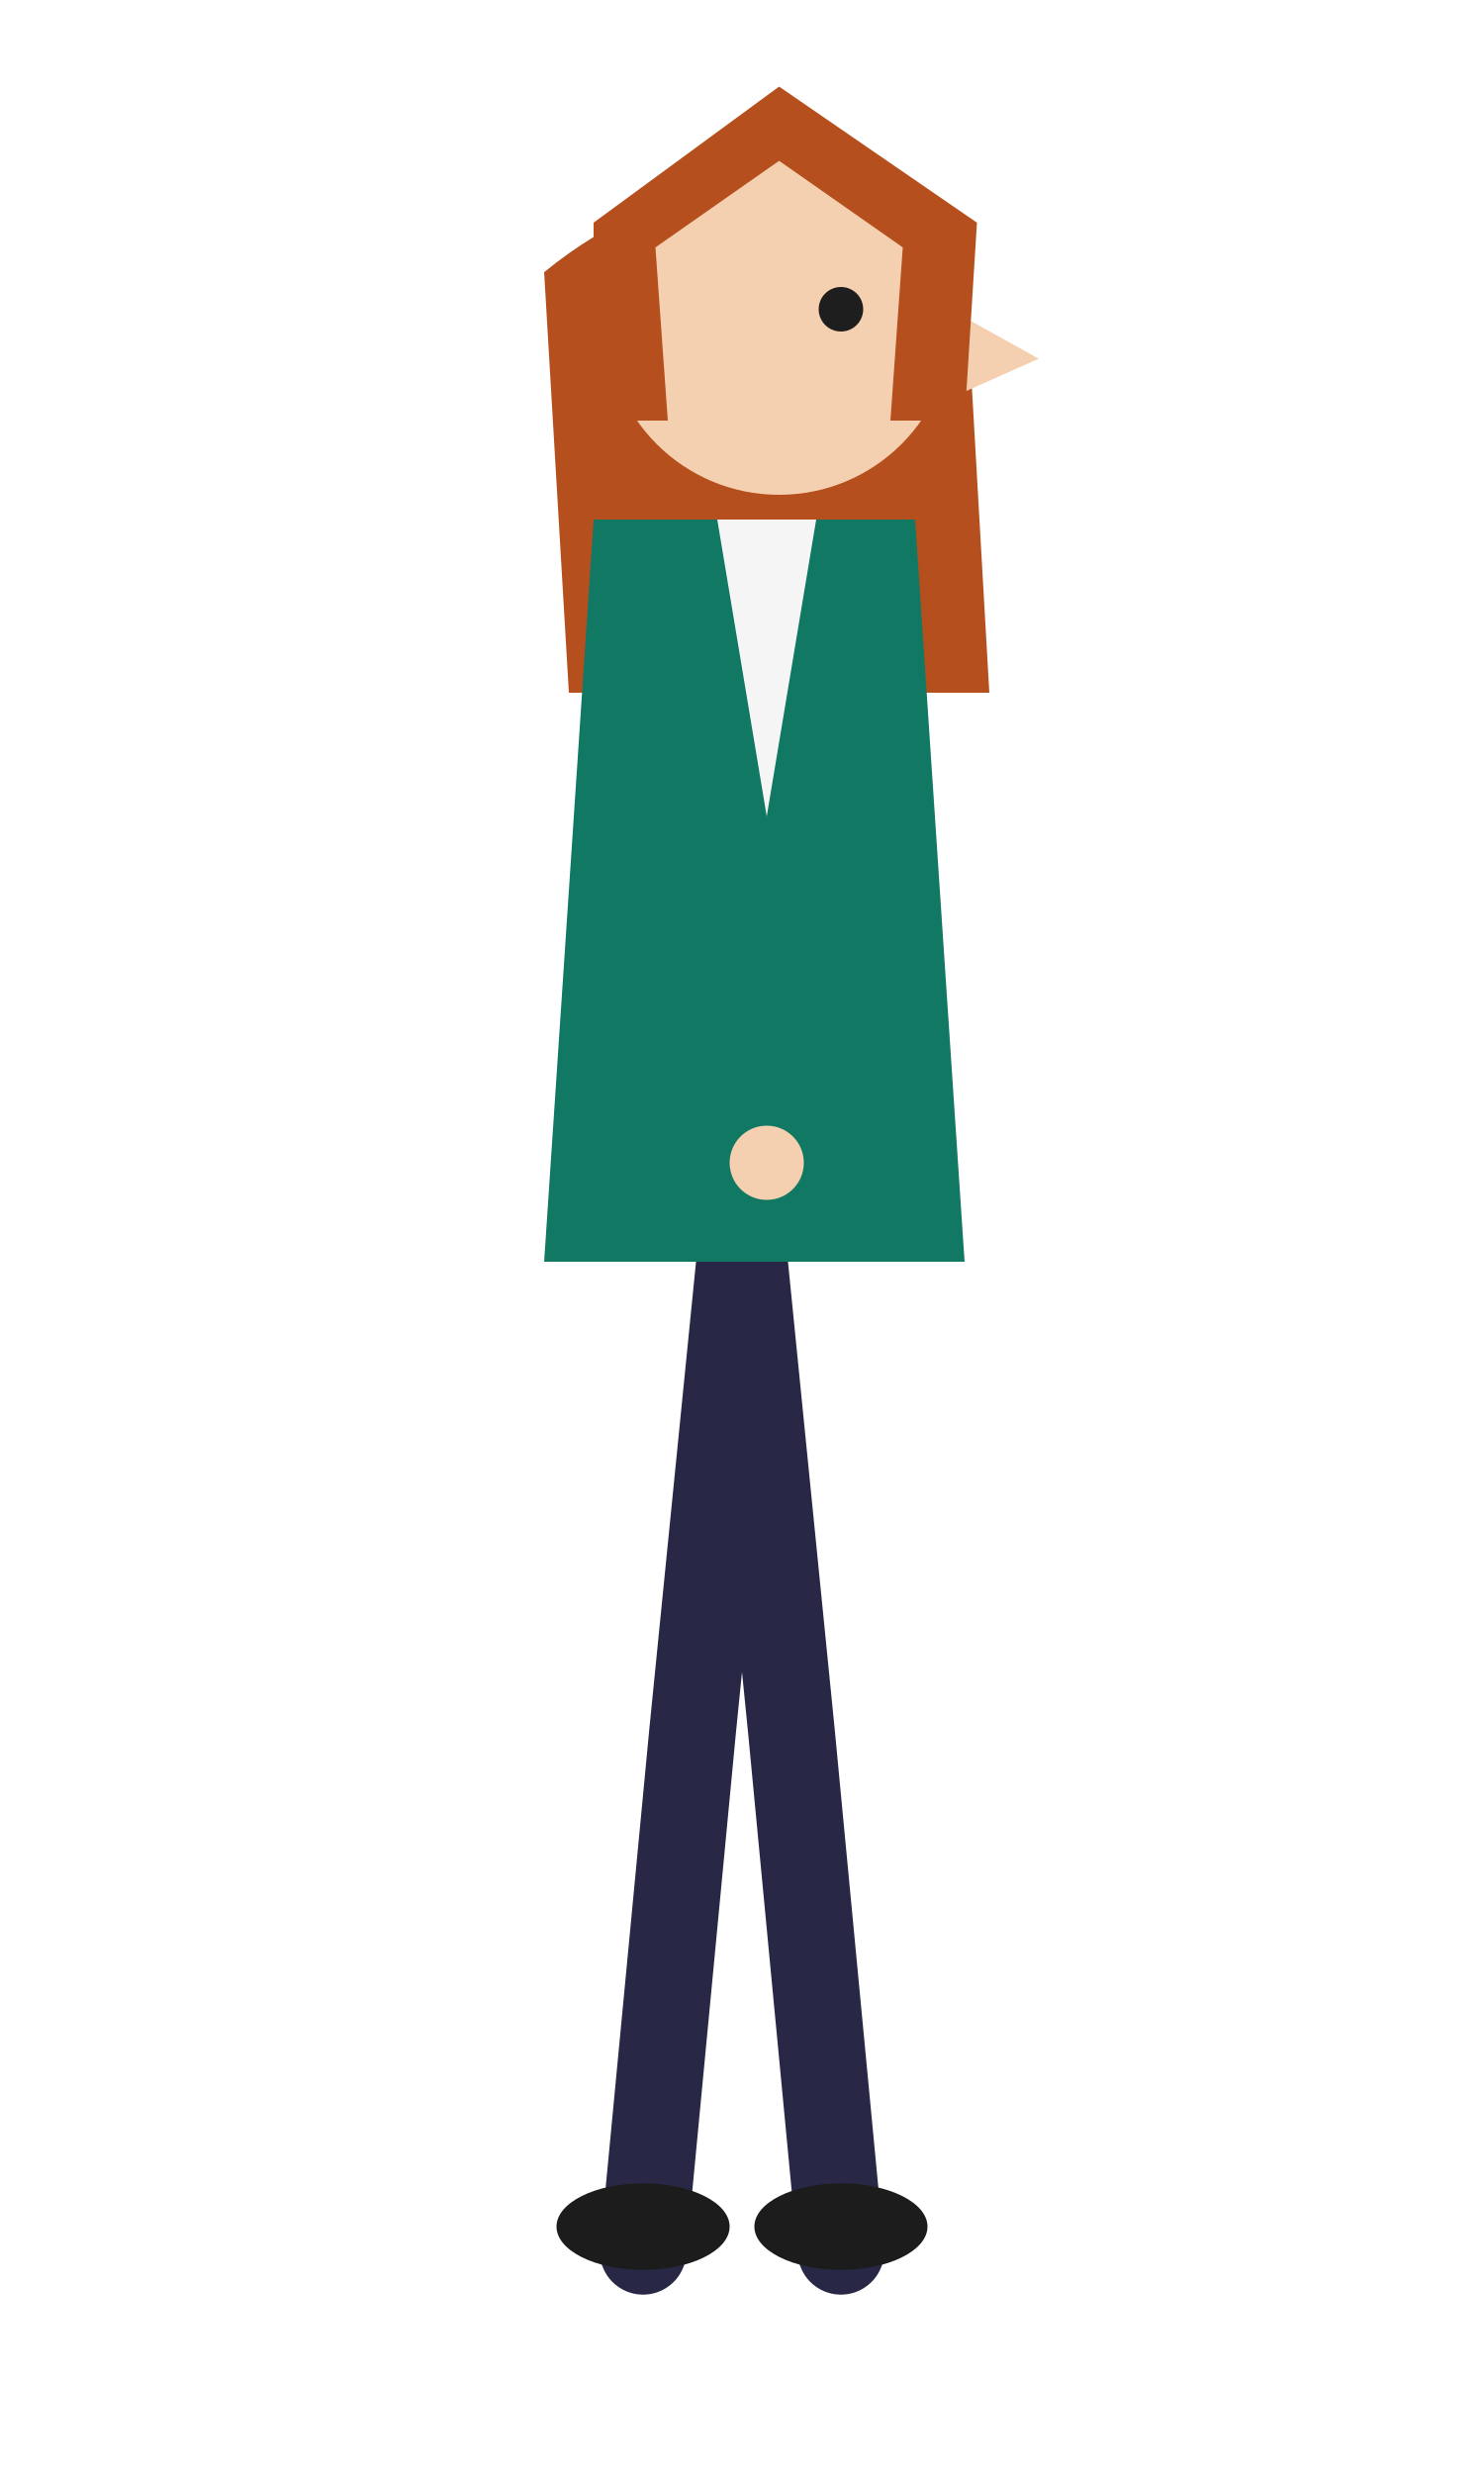
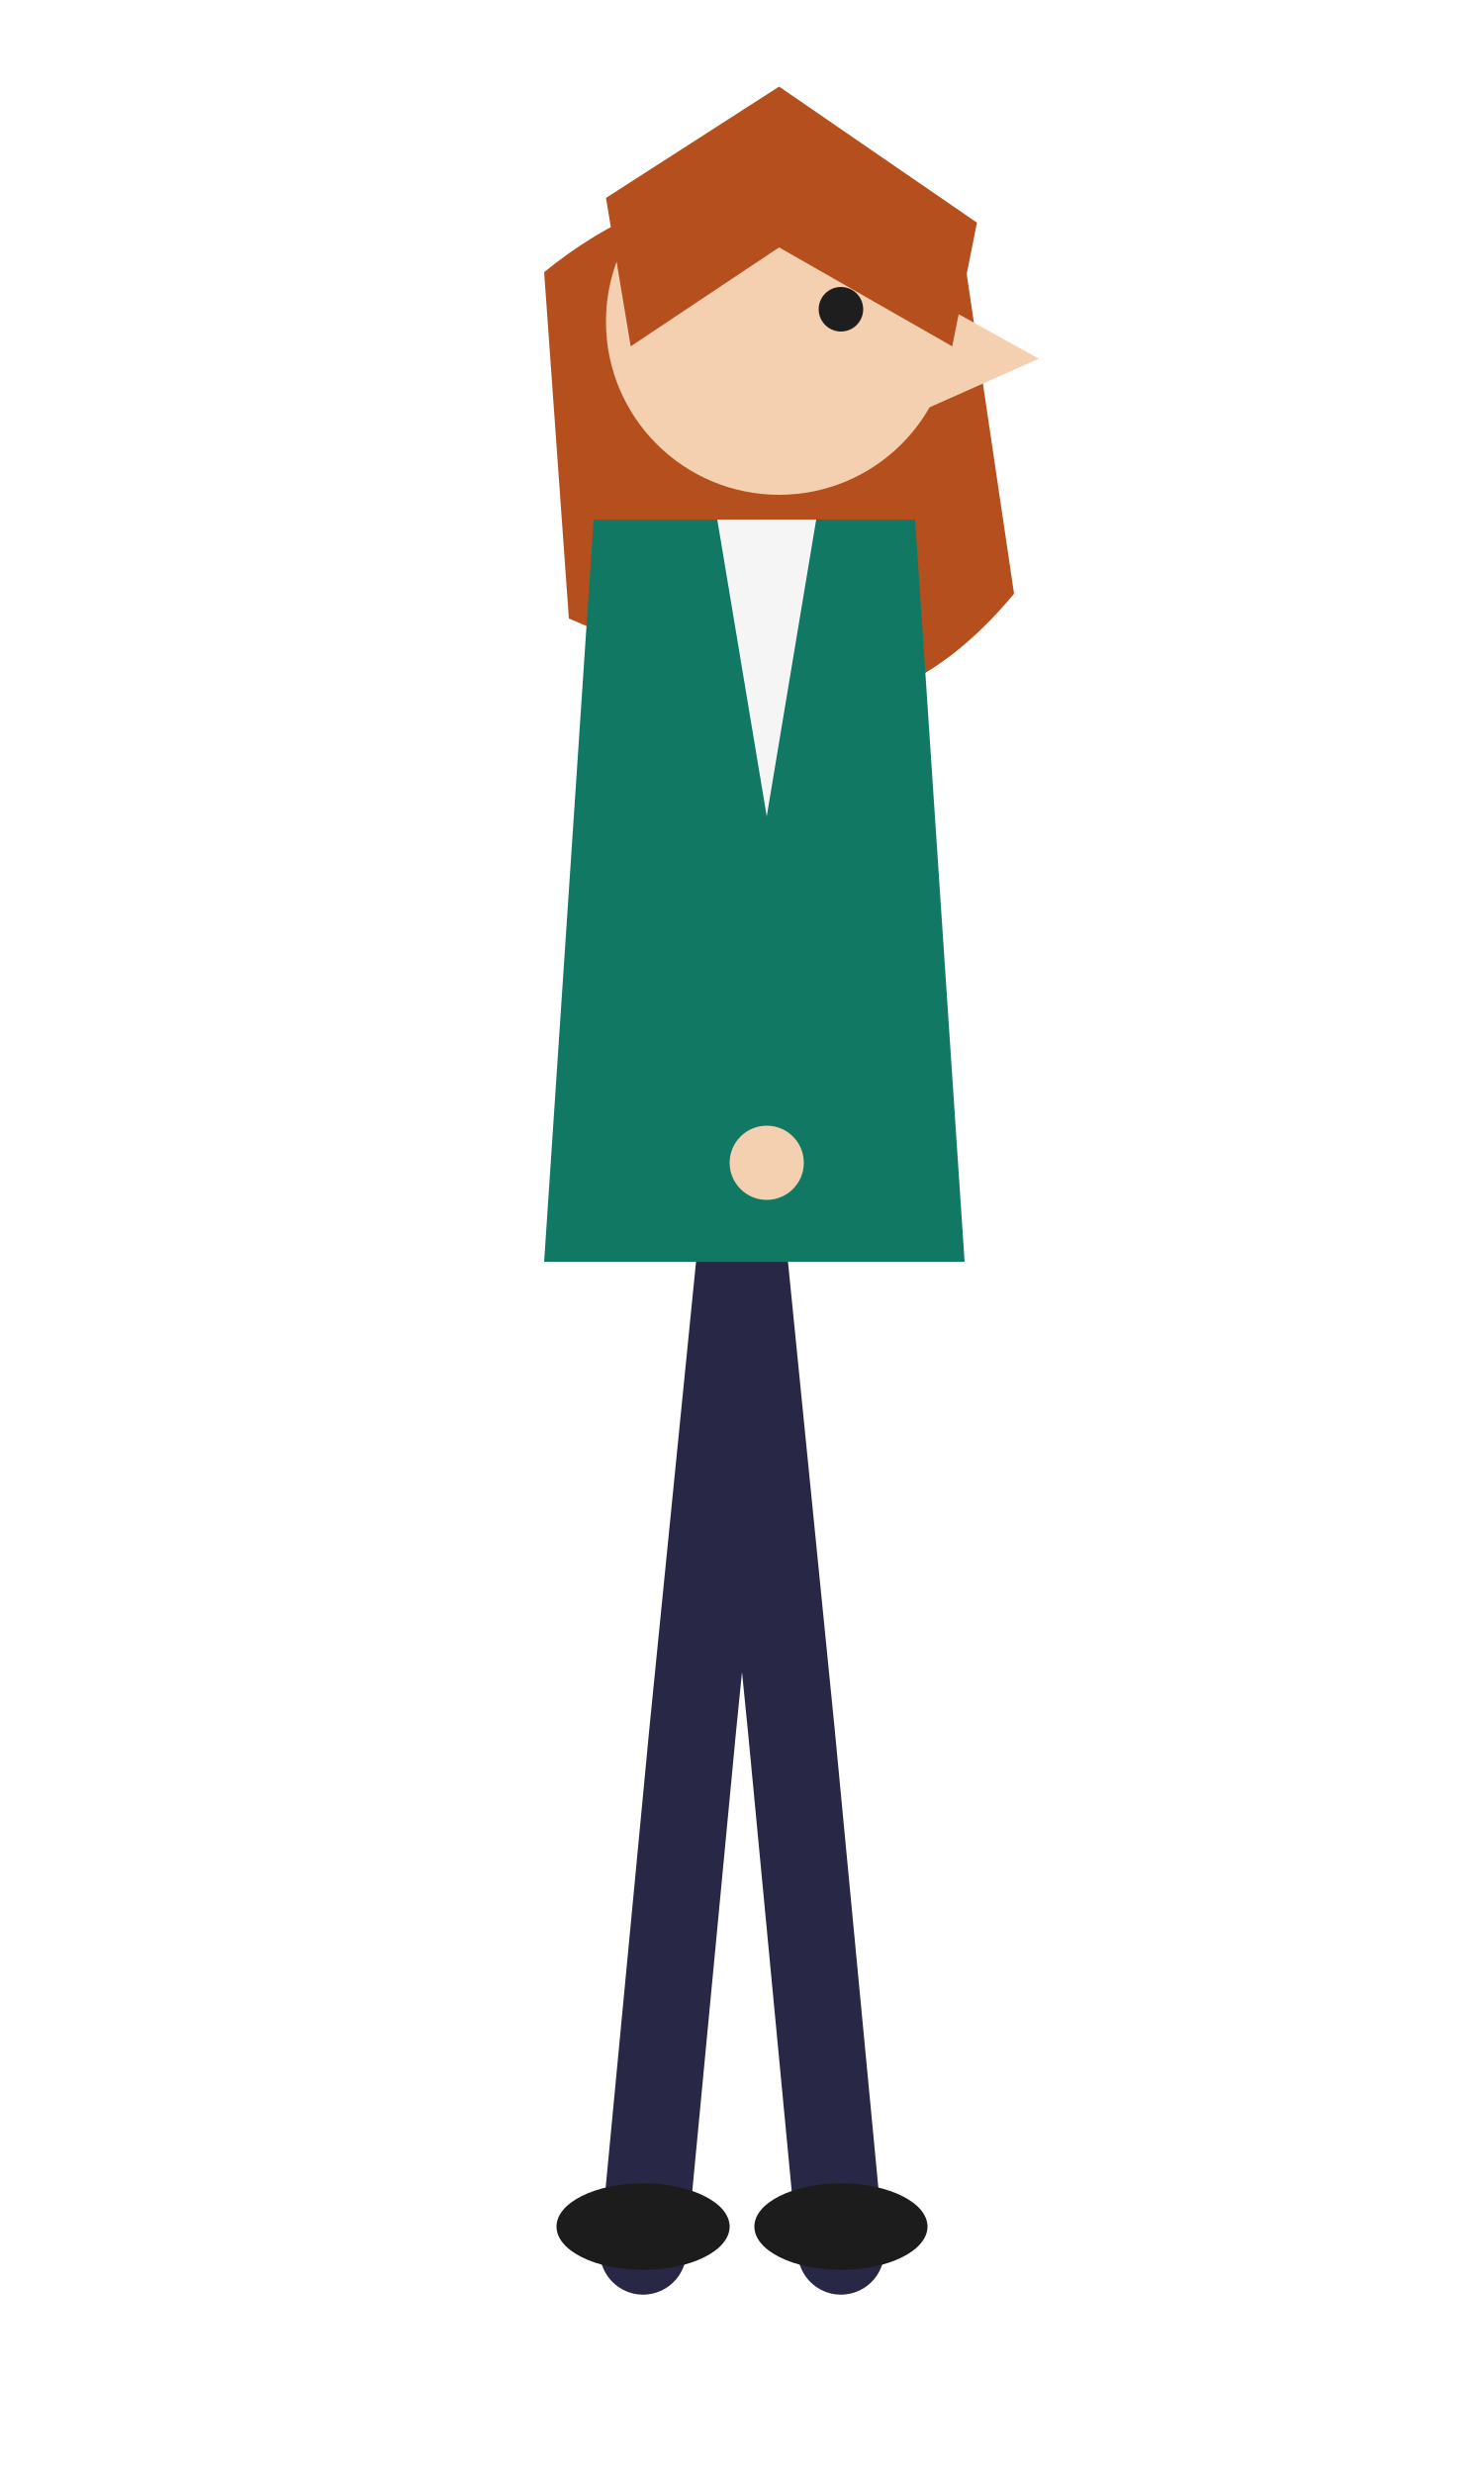
<svg xmlns="http://www.w3.org/2000/svg" viewBox="0 0 120 200" width="120" height="200">
-   <path d="M44 22 Q60 9 78 21 L80 56 L46 56 Z" fill="#b5501e" />
+   <path d="M44 22 Q60 9 78 21 L82 48 Q72 60 60 56 L46 50 Z" fill="#b5501e" />
  <g stroke="#282846" stroke-width="7" stroke-linecap="round" fill="none" stroke-linejoin="round">
    <path d="M60 100 L64 140 L68 182 M60 100 L56 140 L52 182" />
  </g>
  <ellipse cx="68" cy="180" rx="7" ry="3.5" fill="#1c1c1c" />
  <ellipse cx="52" cy="180" rx="7" ry="3.5" fill="#1c1c1c" />
  <path d="M48 42 L74 42 L78 102 L44 102 Z" fill="#117864" />
  <path d="M58 42 L66 42 L62 66 Z" fill="#f5f5f5" />
  <g stroke="#117864" stroke-width="6" stroke-linecap="round" fill="none">
    <path d="M56 52 L62 92" />
  </g>
  <circle cx="62" cy="94" r="3" fill="#f5d0b0" />
  <circle cx="63" cy="26" r="14" fill="#f5d0b0" />
  <path d="M75 24 L84 29 L75 33 Z" fill="#f5d0b0" />
-   <path d="M48 18 L63 7 L79 18 L78 34 L72 34 L73 20 L63 13 L53 20 L54 34 L48 34 Z" fill="#b5501e" />
+   <path d="M49 16 L63 7 L79 18 L77 28 L63 20 L51 28 Z" fill="#b5501e" />
  <circle cx="68" cy="25" r="1.8" fill="#1e1e1e" />
</svg>
